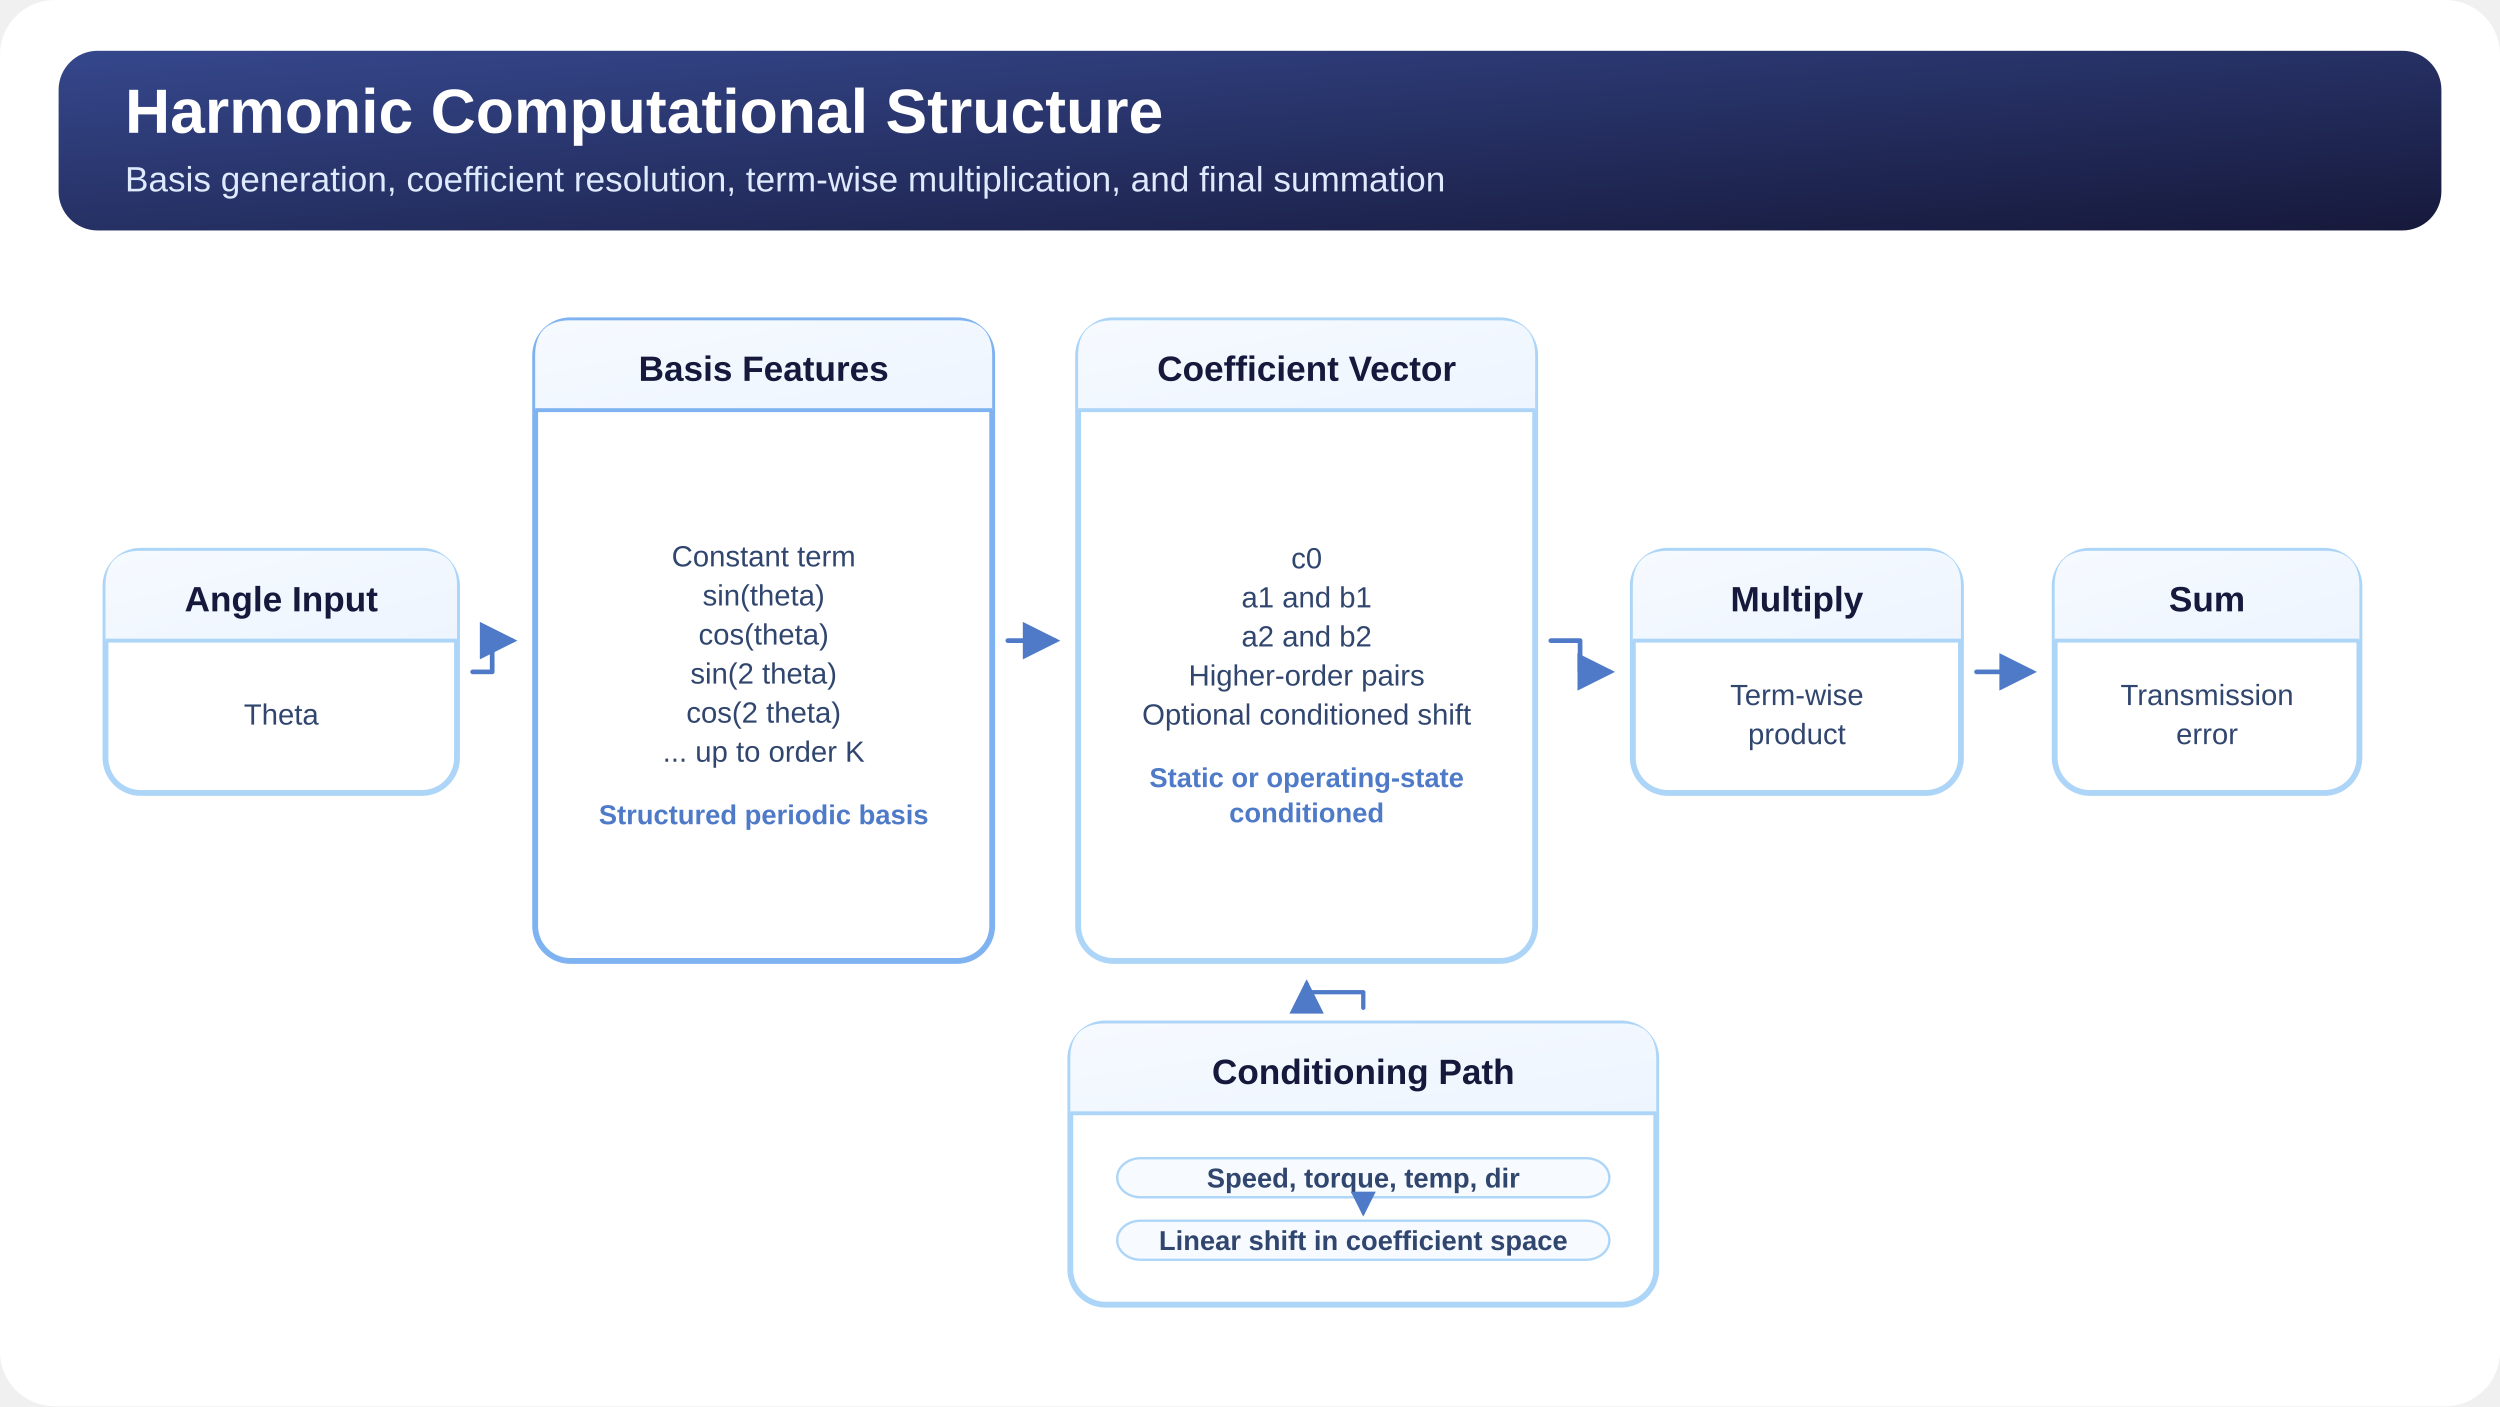
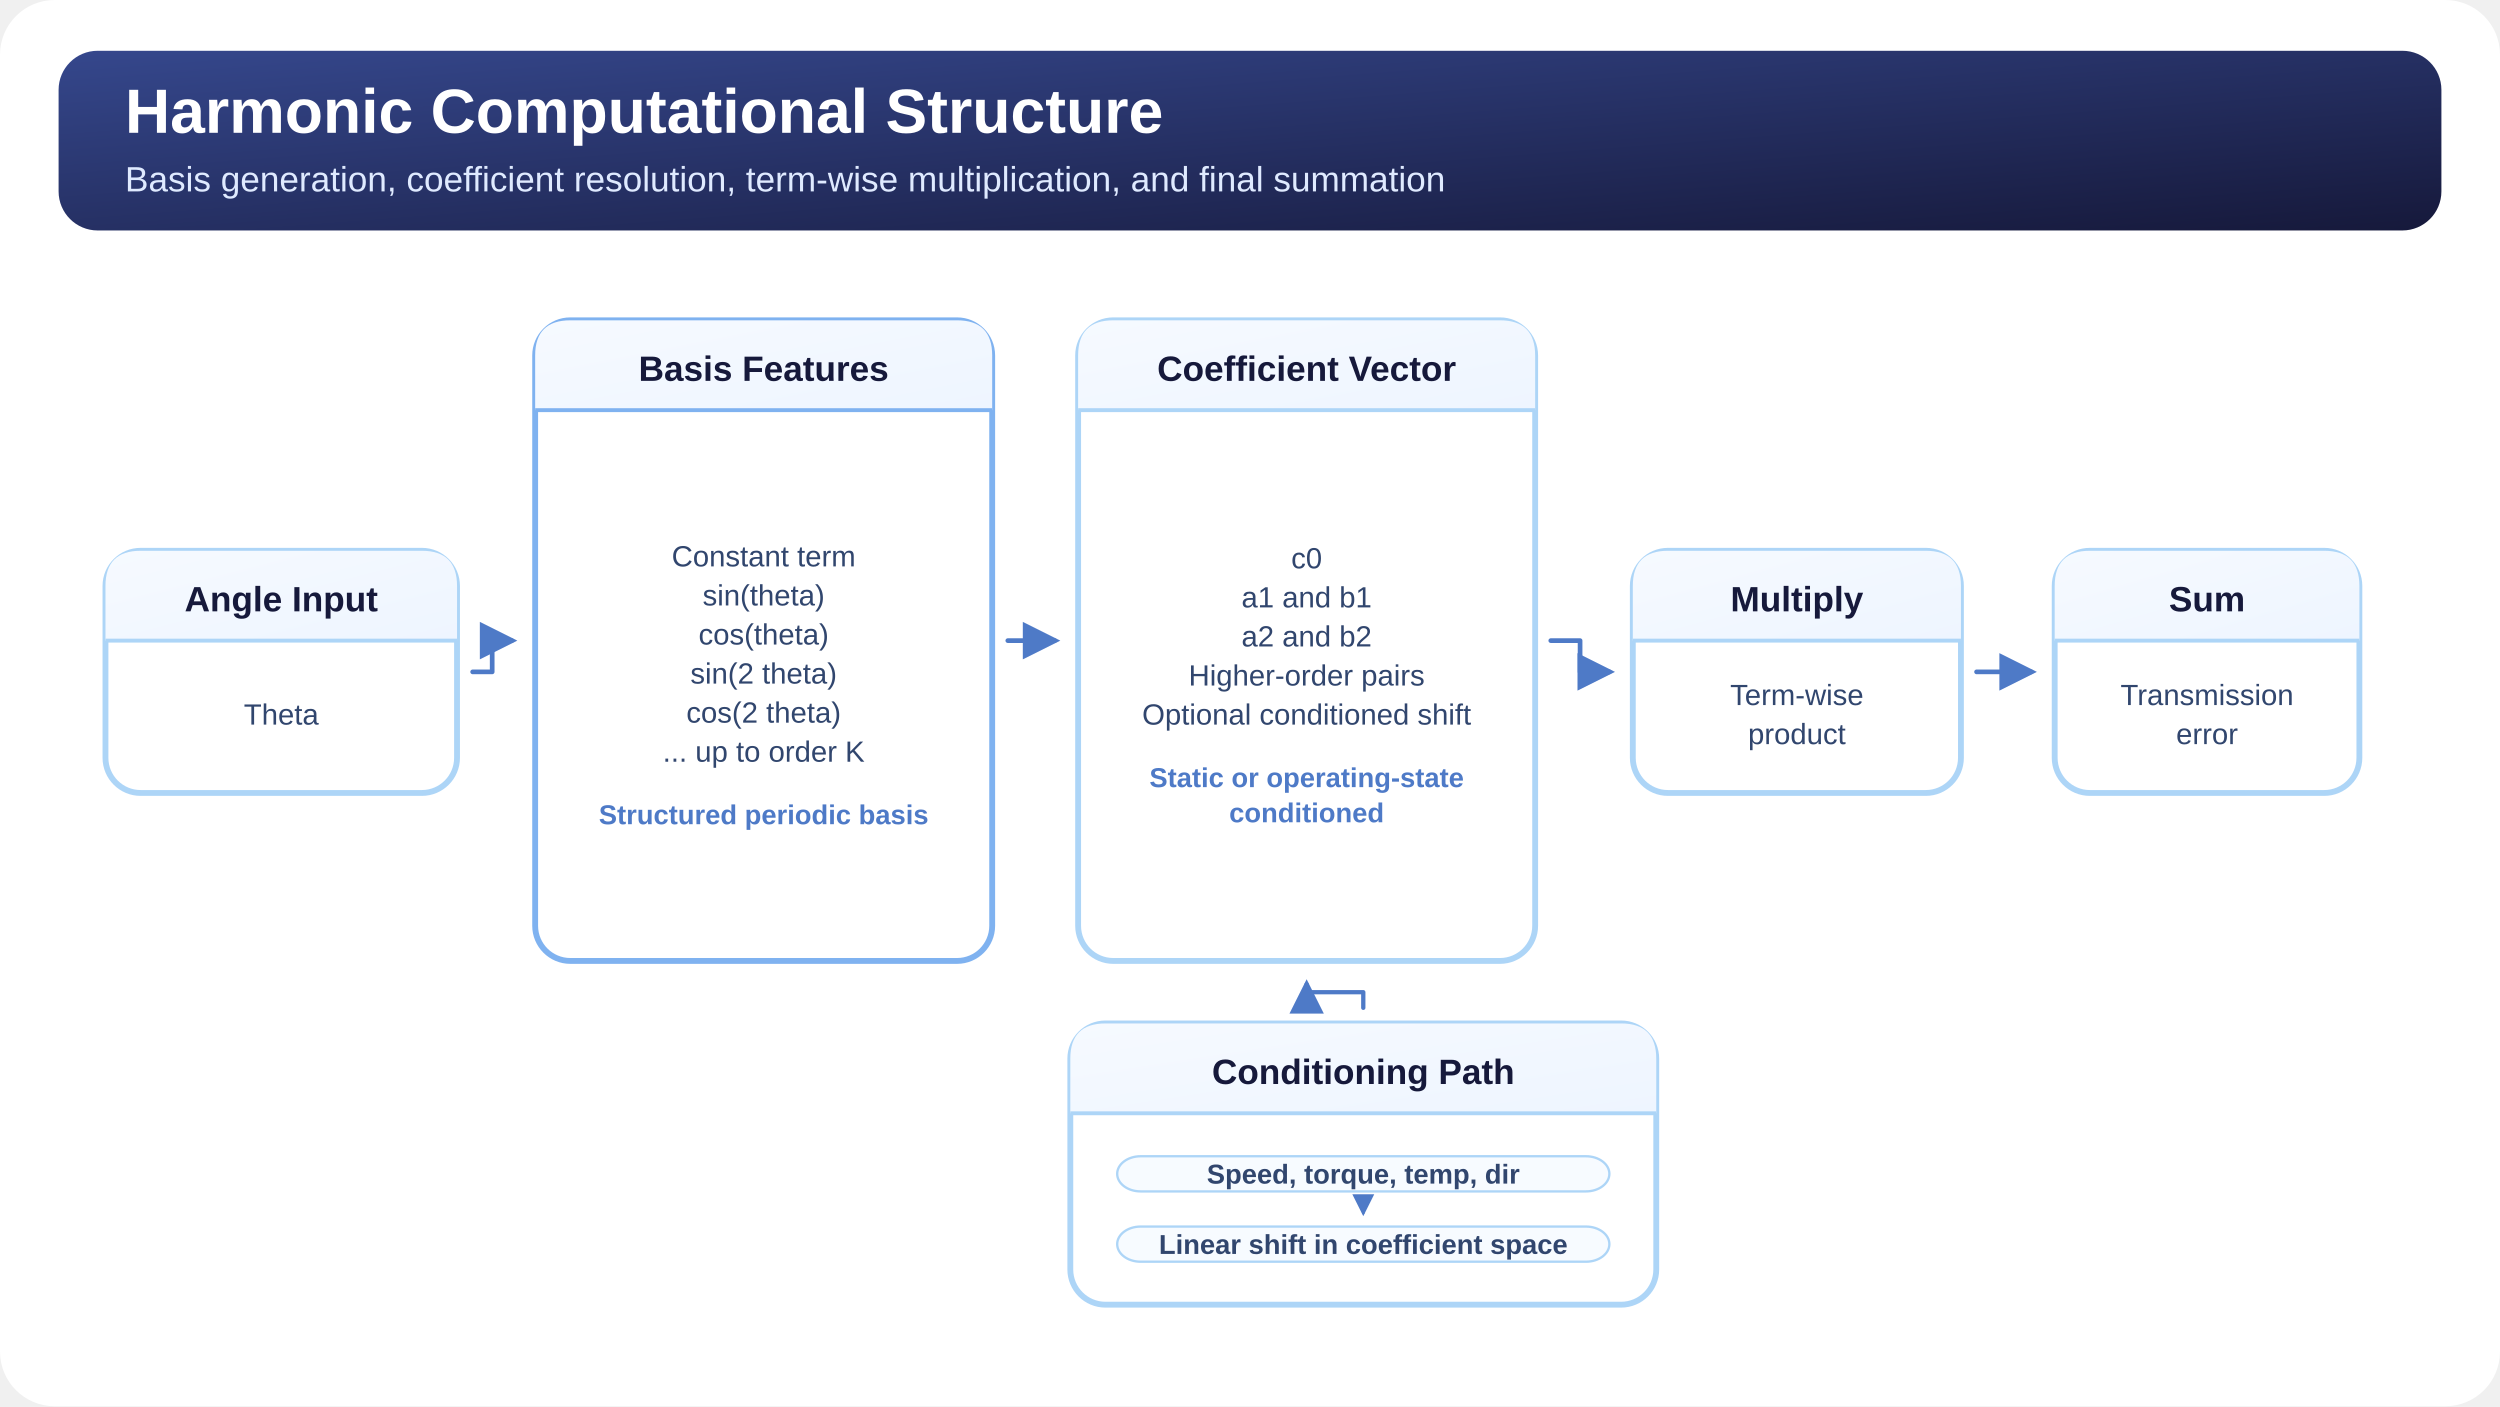
<svg xmlns="http://www.w3.org/2000/svg" width="1280" height="720" viewBox="0 0 1280 720" role="img" aria-labelledby="title desc">
  <defs>
    <linearGradient id="canvas_header" x1="0" y1="0" x2="1" y2="1">
      <stop offset="0%" stop-color="#35478C" />
      <stop offset="100%" stop-color="#16193B" />
    </linearGradient>
    <linearGradient id="card_header" x1="0" y1="0" x2="1" y2="1">
      <stop offset="0%" stop-color="#F6FAFF" />
      <stop offset="100%" stop-color="#EEF5FF" />
    </linearGradient>
    <marker id="arrow_head" markerWidth="8" markerHeight="8" refX="6.8" refY="4" orient="auto" markerUnits="strokeWidth">
      <path d="M0,0 L8,4 L0,8 Z" fill="#4E7AC7" />
    </marker>
    <style>
      .canvas-title { font: 700 32px 'Segoe UI', Arial, sans-serif; fill: #ffffff; }
      .canvas-subtitle { font: 500 18px 'Segoe UI', Arial, sans-serif; fill: #dfeaff; }
      .card-title { font: 700 18px 'Segoe UI', Arial, sans-serif; fill: #16193B; }
      .card-text { font: 500 15px 'Segoe UI', Arial, sans-serif; fill: #31466E; }
      .card-note { font: 600 14px 'Segoe UI', Arial, sans-serif; fill: #4E7AC7; }
      .label { font: 700 16px 'Segoe UI', Arial, sans-serif; fill: #16193B; }
      .tiny { font: 600 14px 'Segoe UI', Arial, sans-serif; fill: #4E7AC7; }
      .node-label { font: 700 12px 'Segoe UI', Arial, sans-serif; fill: #16193B; }
      .node-small-label { font: 700 11px 'Segoe UI', Arial, sans-serif; fill: #16193B; }
      .flow-row-text { font: 600 14px 'Segoe UI', Arial, sans-serif; fill: #31466E; }
    </style>
  </defs>
  <rect x="0" y="0" width="1280" height="720" rx="28" fill="#FFFFFF" />
  <rect x="30" y="26" width="1220" height="92" rx="20" fill="url(#canvas_header)" />
  <text x="64" y="68" class="canvas-title">Harmonic Computational Structure</text>
  <text x="64" y="98" class="canvas-subtitle">Basis generation, coefficient resolution, term-wise multiplication, and final summation</text>
  <g transform="translate(0,24.0)">
    <rect x="54" y="258" width="180" height="124" rx="18" fill="#FFFFFF" stroke="#ADD5F7" stroke-width="3" />
    <path d="M72, 258 H216 Q234, 258 234, 276 V304 H54 V276 Q54, 258 72, 258 Z" fill="url(#card_header)" />
    <line x1="54" y1="304" x2="234" y2="304" stroke="#ADD5F7" stroke-width="2" />
    <text x="144" y="289" text-anchor="middle" class="card-title">Angle Input</text>
    <text x="144.0" y="347.0" text-anchor="middle" class="card-text">Theta</text>
    <rect x="274" y="140" width="234" height="328" rx="18" fill="#FFFFFF" stroke="#7FB2F0" stroke-width="3" />
    <path d="M292, 140 H490 Q508, 140 508, 158 V186 H274 V158 Q274, 140 292, 140 Z" fill="url(#card_header)" />
    <line x1="274" y1="186" x2="508" y2="186" stroke="#7FB2F0" stroke-width="2" />
    <text x="391" y="171" text-anchor="middle" class="card-title">Basis Features</text>
    <text x="391.0" y="266.0" text-anchor="middle" class="card-text">Constant term</text>
    <text x="391.0" y="286.0" text-anchor="middle" class="card-text">sin(theta)</text>
    <text x="391.0" y="306.0" text-anchor="middle" class="card-text">cos(theta)</text>
    <text x="391.0" y="326.0" text-anchor="middle" class="card-text">sin(2 theta)</text>
    <text x="391.0" y="346.0" text-anchor="middle" class="card-text">cos(2 theta)</text>
    <text x="391.0" y="366.0" text-anchor="middle" class="card-text">... up to order K</text>
    <text x="391.0" y="398.0" text-anchor="middle" class="card-note">Structured periodic basis</text>
    <rect x="552" y="140" width="234" height="328" rx="18" fill="#FFFFFF" stroke="#ADD5F7" stroke-width="3" />
    <path d="M570, 140 H768 Q786, 140 786, 158 V186 H552 V158 Q552, 140 570, 140 Z" fill="url(#card_header)" />
    <line x1="552" y1="186" x2="786" y2="186" stroke="#ADD5F7" stroke-width="2" />
    <text x="669" y="171" text-anchor="middle" class="card-title">Coefficient Vector</text>
    <text x="669.0" y="267.0" text-anchor="middle" class="card-text">c0</text>
    <text x="669.0" y="287.0" text-anchor="middle" class="card-text">a1 and b1</text>
    <text x="669.0" y="307.0" text-anchor="middle" class="card-text">a2 and b2</text>
    <text x="669.0" y="327.0" text-anchor="middle" class="card-text">Higher-order pairs</text>
    <text x="669.0" y="347.0" text-anchor="middle" class="card-text">Optional conditioned shift</text>
    <text x="669.0" y="379.0" text-anchor="middle" class="card-note">Static or operating-state</text>
    <text x="669.0" y="397.0" text-anchor="middle" class="card-note">conditioned</text>
    <rect x="836" y="258" width="168" height="124" rx="18" fill="#FFFFFF" stroke="#ADD5F7" stroke-width="3" />
    <path d="M854, 258 H986 Q1004, 258 1004, 276 V304 H836 V276 Q836, 258 854, 258 Z" fill="url(#card_header)" />
    <line x1="836" y1="304" x2="1004" y2="304" stroke="#ADD5F7" stroke-width="2" />
    <text x="920" y="289" text-anchor="middle" class="card-title">Multiply</text>
    <text x="920.0" y="337.0" text-anchor="middle" class="card-text">Term-wise</text>
    <text x="920.0" y="357.0" text-anchor="middle" class="card-text">product</text>
    <rect x="1052" y="258" width="156" height="124" rx="18" fill="#FFFFFF" stroke="#ADD5F7" stroke-width="3" />
    <path d="M1070, 258 H1190 Q1208, 258 1208, 276 V304 H1052 V276 Q1052, 258 1070, 258 Z" fill="url(#card_header)" />
    <line x1="1052" y1="304" x2="1208" y2="304" stroke="#ADD5F7" stroke-width="2" />
    <text x="1130" y="289" text-anchor="middle" class="card-title">Sum</text>
    <text x="1130.0" y="337.0" text-anchor="middle" class="card-text">Transmission</text>
    <text x="1130.0" y="357.0" text-anchor="middle" class="card-text">error</text>
    <path d="M242.0,320.0 L252.0,320.0 L252.0,304.0 L262.0,304.0" fill="none" stroke="#4E7AC7" stroke-width="2.4" stroke-linejoin="round" stroke-linecap="round" marker-end="url(#arrow_head)" />
    <path d="M516.0,304.0 L528.0,304.0 L528.0,304.0 L540.0,304.0" fill="none" stroke="#4E7AC7" stroke-width="2.4" stroke-linejoin="round" stroke-linecap="round" marker-end="url(#arrow_head)" />
    <path d="M794.0,304.0 L809.0,304.0 L809.0,320.0 L824.0,320.0" fill="none" stroke="#4E7AC7" stroke-width="2.4" stroke-linejoin="round" stroke-linecap="round" marker-end="url(#arrow_head)" />
    <path d="M1012.0,320.0 L1026.0,320.0 L1026.0,320.0 L1040.0,320.0" fill="none" stroke="#4E7AC7" stroke-width="2.4" stroke-linejoin="round" stroke-linecap="round" marker-end="url(#arrow_head)" />
    <rect x="548" y="500" width="300" height="144" rx="18" fill="#FFFFFF" stroke="#ADD5F7" stroke-width="3" />
    <path d="M566, 500 H830 Q848, 500 848, 518 V546 H548 V518 Q548, 500 566, 500 Z" fill="url(#card_header)" />
    <line x1="548" y1="546" x2="848" y2="546" stroke="#ADD5F7" stroke-width="2" />
    <text x="698.0" y="531" text-anchor="middle" class="card-title">Conditioning Path</text>
-     <rect x="572" y="569.0" width="252" height="20" rx="12" fill="#F7FBFF" stroke="#ADD5F7" stroke-width="1.2" />
-     <text x="698.0" y="584.0" text-anchor="middle" class="flow-row-text">Speed, torque, temp, dir</text>
-     <line x1="698.0" y1="592.0" x2="698.0" y2="597.0" stroke="#4E7AC7" stroke-width="1.6" stroke-linecap="round" marker-end="url(#arrow_head)" />
-     <rect x="572" y="601.0" width="252" height="20" rx="12" fill="#F7FBFF" stroke="#ADD5F7" stroke-width="1.2" />
-     <text x="698.0" y="616.0" text-anchor="middle" class="flow-row-text">Linear shift in coefficient space</text>
+     <rect x="572" y="568.0" width="252" height="18" rx="12" fill="#F7FBFF" stroke="#ADD5F7" stroke-width="1.2" />
+     <text x="698.0" y="582.0" text-anchor="middle" class="flow-row-text">Speed, torque, temp, dir</text>
+     <line x1="698.0" y1="591.0" x2="698.0" y2="597.0" stroke="#4E7AC7" stroke-width="1.4" stroke-linecap="round" marker-end="url(#arrow_head)" />
+     <rect x="572" y="604.0" width="252" height="18" rx="12" fill="#F7FBFF" stroke="#ADD5F7" stroke-width="1.2" />
+     <text x="698.0" y="618.0" text-anchor="middle" class="flow-row-text">Linear shift in coefficient space</text>
    <path d="M698.0,492.0 L698.0,484.0 L669.0,484.0 L669.0,480.0" fill="none" stroke="#4E7AC7" stroke-width="2.2" stroke-linejoin="round" stroke-linecap="round" marker-end="url(#arrow_head)" />
  </g>
</svg>
